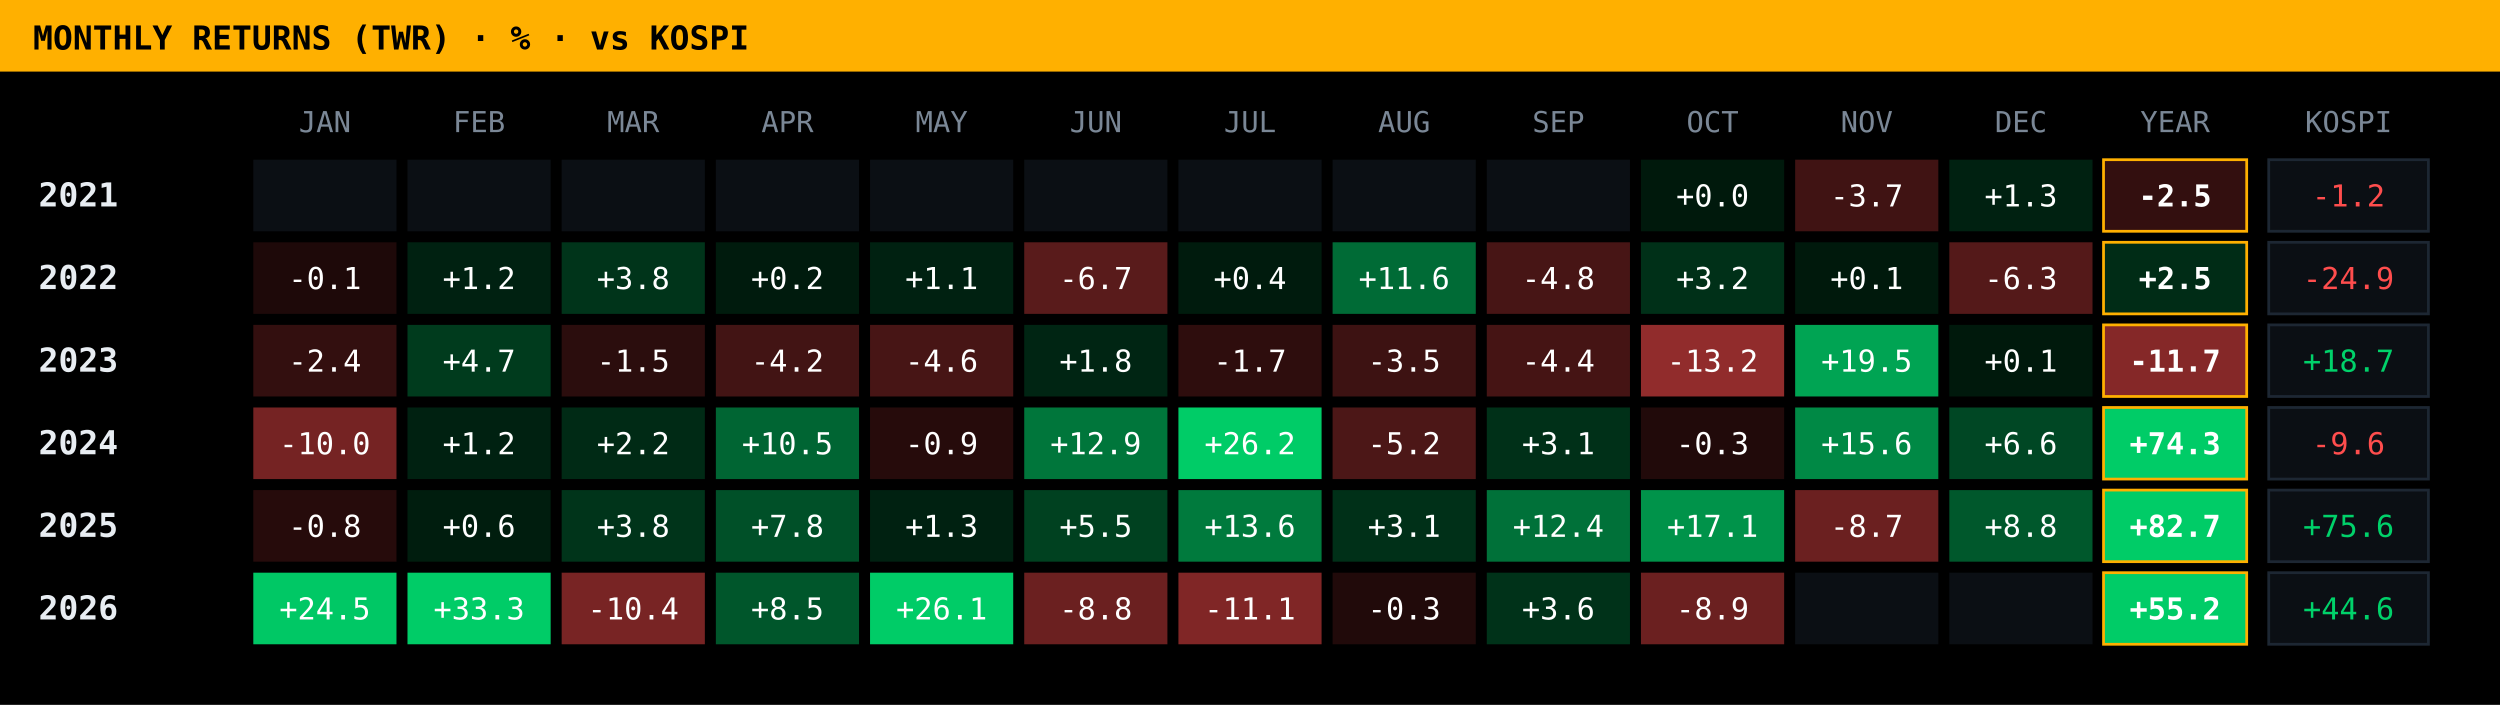
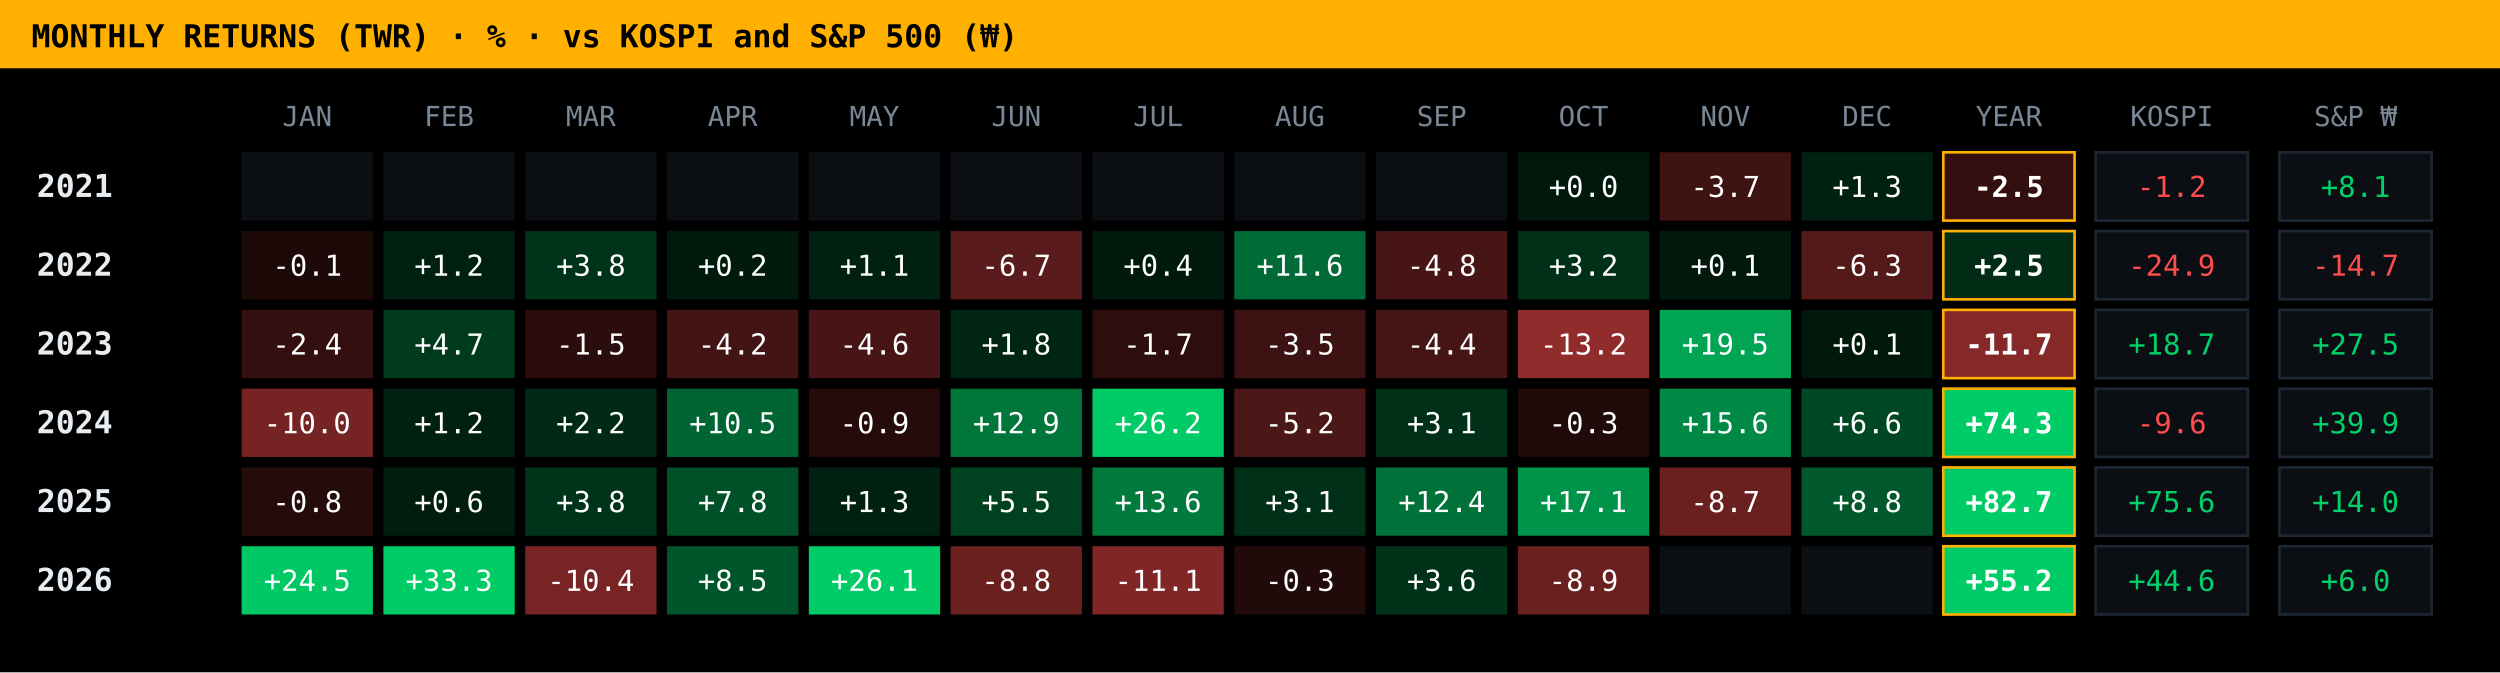
- <svg xmlns="http://www.w3.org/2000/svg" viewBox="0 0 908 256" width="908" height="256" font-family="JetBrains Mono,Consolas,Menlo,monospace">
-   <rect width="908" height="256" fill="#000000" />
-   <rect width="908" height="26" fill="#ffb000" />
-   <text x="12" y="18" font-size="12" font-weight="700" fill="#000">MONTHLY RETURNS (TWR) · % · vs KOSPI</text>
-   <text x="118.0" y="48" font-size="10.5" fill="#7a8796" text-anchor="middle">JAN</text>
-   <text x="174.0" y="48" font-size="10.5" fill="#7a8796" text-anchor="middle">FEB</text>
-   <text x="230.0" y="48" font-size="10.5" fill="#7a8796" text-anchor="middle">MAR</text>
-   <text x="286.0" y="48" font-size="10.5" fill="#7a8796" text-anchor="middle">APR</text>
-   <text x="342.0" y="48" font-size="10.5" fill="#7a8796" text-anchor="middle">MAY</text>
-   <text x="398.0" y="48" font-size="10.5" fill="#7a8796" text-anchor="middle">JUN</text>
-   <text x="454.0" y="48" font-size="10.5" fill="#7a8796" text-anchor="middle">JUL</text>
-   <text x="510.0" y="48" font-size="10.5" fill="#7a8796" text-anchor="middle">AUG</text>
-   <text x="566.0" y="48" font-size="10.5" fill="#7a8796" text-anchor="middle">SEP</text>
-   <text x="622.0" y="48" font-size="10.5" fill="#7a8796" text-anchor="middle">OCT</text>
-   <text x="678.0" y="48" font-size="10.5" fill="#7a8796" text-anchor="middle">NOV</text>
-   <text x="734.0" y="48" font-size="10.5" fill="#7a8796" text-anchor="middle">DEC</text>
-   <text x="790.0" y="48" font-size="10.5" fill="#7a8796" text-anchor="middle">YEAR</text>
-   <text x="853" y="48" font-size="10.5" fill="#7a8796" text-anchor="middle">KOSPI</text>
+ <svg xmlns="http://www.w3.org/2000/svg" viewBox="0 0 952 256" width="952" height="256" font-family="JetBrains Mono,Consolas,Menlo,monospace">
+   <rect width="952" height="256" fill="#000000" />
+   <rect width="952" height="26" fill="#ffb000" />
+   <text x="12" y="18" font-size="12" font-weight="700" fill="#000">MONTHLY RETURNS (TWR) · % · vs KOSPI and S&amp;P 500 (₩)</text>
+   <text x="117.0" y="48" font-size="10.5" fill="#7a8796" text-anchor="middle">JAN</text>
+   <text x="171.0" y="48" font-size="10.5" fill="#7a8796" text-anchor="middle">FEB</text>
+   <text x="225.0" y="48" font-size="10.5" fill="#7a8796" text-anchor="middle">MAR</text>
+   <text x="279.0" y="48" font-size="10.5" fill="#7a8796" text-anchor="middle">APR</text>
+   <text x="333.0" y="48" font-size="10.5" fill="#7a8796" text-anchor="middle">MAY</text>
+   <text x="387.0" y="48" font-size="10.5" fill="#7a8796" text-anchor="middle">JUN</text>
+   <text x="441.0" y="48" font-size="10.5" fill="#7a8796" text-anchor="middle">JUL</text>
+   <text x="495.0" y="48" font-size="10.5" fill="#7a8796" text-anchor="middle">AUG</text>
+   <text x="549.0" y="48" font-size="10.5" fill="#7a8796" text-anchor="middle">SEP</text>
+   <text x="603.0" y="48" font-size="10.5" fill="#7a8796" text-anchor="middle">OCT</text>
+   <text x="657.0" y="48" font-size="10.5" fill="#7a8796" text-anchor="middle">NOV</text>
+   <text x="711.0" y="48" font-size="10.5" fill="#7a8796" text-anchor="middle">DEC</text>
+   <text x="765.0" y="48" font-size="10.5" fill="#7a8796" text-anchor="middle">YEAR</text>
+   <text x="827" y="48" font-size="10.5" fill="#7a8796" text-anchor="middle">KOSPI</text>
+   <text x="897" y="48" font-size="10.5" fill="#7a8796" text-anchor="middle">S&amp;P ₩</text>
  <text x="14" y="75" font-size="12" font-weight="700" fill="#e8edf2">2021</text>
-   <rect x="92" y="58" width="52" height="26" fill="#0b0f14" />
-   <rect x="148" y="58" width="52" height="26" fill="#0b0f14" />
-   <rect x="204" y="58" width="52" height="26" fill="#0b0f14" />
-   <rect x="260" y="58" width="52" height="26" fill="#0b0f14" />
-   <rect x="316" y="58" width="52" height="26" fill="#0b0f14" />
-   <rect x="372" y="58" width="52" height="26" fill="#0b0f14" />
-   <rect x="428" y="58" width="52" height="26" fill="#0b0f14" />
-   <rect x="484" y="58" width="52" height="26" fill="#0b0f14" />
-   <rect x="540" y="58" width="52" height="26" fill="#0b0f14" />
-   <rect x="596" y="58" width="52" height="26" fill="rgba(0,210,106,0.12)" stroke="none" />
-   <text x="622.0" y="75" font-size="11" font-weight="500" fill="#fff" text-anchor="middle">+0.0</text>
-   <rect x="652" y="58" width="52" height="26" fill="rgba(255,77,77,0.25)" stroke="none" />
-   <text x="678.0" y="75" font-size="11" font-weight="500" fill="#fff" text-anchor="middle">-3.7</text>
-   <rect x="708" y="58" width="52" height="26" fill="rgba(0,210,106,0.16)" stroke="none" />
-   <text x="734.0" y="75" font-size="11" font-weight="500" fill="#fff" text-anchor="middle">+1.3</text>
-   <rect x="764" y="58" width="52" height="26" fill="rgba(255,77,77,0.20)" stroke="#ffb000" />
-   <text x="790.0" y="75" font-size="11" font-weight="700" fill="#fff" text-anchor="middle">-2.5</text>
-   <rect x="824" y="58" width="58" height="26" fill="#0b0f14" stroke="#1d2733" />
-   <text x="853" y="75" font-size="11" fill="#ff4d4d" text-anchor="middle">-1.2</text>
+   <rect x="92" y="58" width="50" height="26" fill="#0b0f14" />
+   <rect x="146" y="58" width="50" height="26" fill="#0b0f14" />
+   <rect x="200" y="58" width="50" height="26" fill="#0b0f14" />
+   <rect x="254" y="58" width="50" height="26" fill="#0b0f14" />
+   <rect x="308" y="58" width="50" height="26" fill="#0b0f14" />
+   <rect x="362" y="58" width="50" height="26" fill="#0b0f14" />
+   <rect x="416" y="58" width="50" height="26" fill="#0b0f14" />
+   <rect x="470" y="58" width="50" height="26" fill="#0b0f14" />
+   <rect x="524" y="58" width="50" height="26" fill="#0b0f14" />
+   <rect x="578" y="58" width="50" height="26" fill="rgba(0,210,106,0.12)" stroke="none" />
+   <text x="603.0" y="75" font-size="11" font-weight="500" fill="#fff" text-anchor="middle">+0.0</text>
+   <rect x="632" y="58" width="50" height="26" fill="rgba(255,77,77,0.25)" stroke="none" />
+   <text x="657.0" y="75" font-size="11" font-weight="500" fill="#fff" text-anchor="middle">-3.7</text>
+   <rect x="686" y="58" width="50" height="26" fill="rgba(0,210,106,0.16)" stroke="none" />
+   <text x="711.0" y="75" font-size="11" font-weight="500" fill="#fff" text-anchor="middle">+1.3</text>
+   <rect x="740" y="58" width="50" height="26" fill="rgba(255,77,77,0.20)" stroke="#ffb000" />
+   <text x="765.0" y="75" font-size="11" font-weight="700" fill="#fff" text-anchor="middle">-2.5</text>
+   <rect x="798" y="58" width="58" height="26" fill="#0b0f14" stroke="#1d2733" />
+   <text x="827" y="75" font-size="11" fill="#ff4d4d" text-anchor="middle">-1.2</text>
+   <rect x="868" y="58" width="58" height="26" fill="#0b0f14" stroke="#1d2733" />
+   <text x="897" y="75" font-size="11" fill="#00d26a" text-anchor="middle">+8.1</text>
  <text x="14" y="105" font-size="12" font-weight="700" fill="#e8edf2">2022</text>
-   <rect x="92" y="88" width="52" height="26" fill="rgba(255,77,77,0.12)" stroke="none" />
-   <text x="118.0" y="105" font-size="11" font-weight="500" fill="#fff" text-anchor="middle">-0.1</text>
-   <rect x="148" y="88" width="52" height="26" fill="rgba(0,210,106,0.16)" stroke="none" />
-   <text x="174.0" y="105" font-size="11" font-weight="500" fill="#fff" text-anchor="middle">+1.2</text>
-   <rect x="204" y="88" width="52" height="26" fill="rgba(0,210,106,0.25)" stroke="none" />
-   <text x="230.0" y="105" font-size="11" font-weight="500" fill="#fff" text-anchor="middle">+3.8</text>
-   <rect x="260" y="88" width="52" height="26" fill="rgba(0,210,106,0.13)" stroke="none" />
-   <text x="286.0" y="105" font-size="11" font-weight="500" fill="#fff" text-anchor="middle">+0.2</text>
-   <rect x="316" y="88" width="52" height="26" fill="rgba(0,210,106,0.16)" stroke="none" />
-   <text x="342.0" y="105" font-size="11" font-weight="500" fill="#fff" text-anchor="middle">+1.1</text>
-   <rect x="372" y="88" width="52" height="26" fill="rgba(255,77,77,0.35)" stroke="none" />
-   <text x="398.0" y="105" font-size="11" font-weight="500" fill="#fff" text-anchor="middle">-6.7</text>
-   <rect x="428" y="88" width="52" height="26" fill="rgba(0,210,106,0.13)" stroke="none" />
-   <text x="454.0" y="105" font-size="11" font-weight="500" fill="#fff" text-anchor="middle">+0.4</text>
-   <rect x="484" y="88" width="52" height="26" fill="rgba(0,210,106,0.51)" stroke="none" />
-   <text x="510.0" y="105" font-size="11" font-weight="500" fill="#fff" text-anchor="middle">+11.6</text>
-   <rect x="540" y="88" width="52" height="26" fill="rgba(255,77,77,0.28)" stroke="none" />
-   <text x="566.0" y="105" font-size="11" font-weight="500" fill="#fff" text-anchor="middle">-4.8</text>
-   <rect x="596" y="88" width="52" height="26" fill="rgba(0,210,106,0.23)" stroke="none" />
-   <text x="622.0" y="105" font-size="11" font-weight="500" fill="#fff" text-anchor="middle">+3.2</text>
-   <rect x="652" y="88" width="52" height="26" fill="rgba(0,210,106,0.12)" stroke="none" />
-   <text x="678.0" y="105" font-size="11" font-weight="500" fill="#fff" text-anchor="middle">+0.1</text>
-   <rect x="708" y="88" width="52" height="26" fill="rgba(255,77,77,0.33)" stroke="none" />
-   <text x="734.0" y="105" font-size="11" font-weight="500" fill="#fff" text-anchor="middle">-6.3</text>
-   <rect x="764" y="88" width="52" height="26" fill="rgba(0,210,106,0.21)" stroke="#ffb000" />
-   <text x="790.0" y="105" font-size="11" font-weight="700" fill="#fff" text-anchor="middle">+2.5</text>
-   <rect x="824" y="88" width="58" height="26" fill="#0b0f14" stroke="#1d2733" />
-   <text x="853" y="105" font-size="11" fill="#ff4d4d" text-anchor="middle">-24.9</text>
+   <rect x="92" y="88" width="50" height="26" fill="rgba(255,77,77,0.12)" stroke="none" />
+   <text x="117.0" y="105" font-size="11" font-weight="500" fill="#fff" text-anchor="middle">-0.1</text>
+   <rect x="146" y="88" width="50" height="26" fill="rgba(0,210,106,0.16)" stroke="none" />
+   <text x="171.0" y="105" font-size="11" font-weight="500" fill="#fff" text-anchor="middle">+1.2</text>
+   <rect x="200" y="88" width="50" height="26" fill="rgba(0,210,106,0.25)" stroke="none" />
+   <text x="225.0" y="105" font-size="11" font-weight="500" fill="#fff" text-anchor="middle">+3.8</text>
+   <rect x="254" y="88" width="50" height="26" fill="rgba(0,210,106,0.13)" stroke="none" />
+   <text x="279.0" y="105" font-size="11" font-weight="500" fill="#fff" text-anchor="middle">+0.2</text>
+   <rect x="308" y="88" width="50" height="26" fill="rgba(0,210,106,0.16)" stroke="none" />
+   <text x="333.0" y="105" font-size="11" font-weight="500" fill="#fff" text-anchor="middle">+1.1</text>
+   <rect x="362" y="88" width="50" height="26" fill="rgba(255,77,77,0.35)" stroke="none" />
+   <text x="387.0" y="105" font-size="11" font-weight="500" fill="#fff" text-anchor="middle">-6.7</text>
+   <rect x="416" y="88" width="50" height="26" fill="rgba(0,210,106,0.13)" stroke="none" />
+   <text x="441.0" y="105" font-size="11" font-weight="500" fill="#fff" text-anchor="middle">+0.4</text>
+   <rect x="470" y="88" width="50" height="26" fill="rgba(0,210,106,0.51)" stroke="none" />
+   <text x="495.0" y="105" font-size="11" font-weight="500" fill="#fff" text-anchor="middle">+11.6</text>
+   <rect x="524" y="88" width="50" height="26" fill="rgba(255,77,77,0.28)" stroke="none" />
+   <text x="549.0" y="105" font-size="11" font-weight="500" fill="#fff" text-anchor="middle">-4.8</text>
+   <rect x="578" y="88" width="50" height="26" fill="rgba(0,210,106,0.23)" stroke="none" />
+   <text x="603.0" y="105" font-size="11" font-weight="500" fill="#fff" text-anchor="middle">+3.2</text>
+   <rect x="632" y="88" width="50" height="26" fill="rgba(0,210,106,0.12)" stroke="none" />
+   <text x="657.0" y="105" font-size="11" font-weight="500" fill="#fff" text-anchor="middle">+0.1</text>
+   <rect x="686" y="88" width="50" height="26" fill="rgba(255,77,77,0.33)" stroke="none" />
+   <text x="711.0" y="105" font-size="11" font-weight="500" fill="#fff" text-anchor="middle">-6.3</text>
+   <rect x="740" y="88" width="50" height="26" fill="rgba(0,210,106,0.21)" stroke="#ffb000" />
+   <text x="765.0" y="105" font-size="11" font-weight="700" fill="#fff" text-anchor="middle">+2.5</text>
+   <rect x="798" y="88" width="58" height="26" fill="#0b0f14" stroke="#1d2733" />
+   <text x="827" y="105" font-size="11" fill="#ff4d4d" text-anchor="middle">-24.9</text>
+   <rect x="868" y="88" width="58" height="26" fill="#0b0f14" stroke="#1d2733" />
+   <text x="897" y="105" font-size="11" fill="#ff4d4d" text-anchor="middle">-14.7</text>
  <text x="14" y="135" font-size="12" font-weight="700" fill="#e8edf2">2023</text>
-   <rect x="92" y="118" width="52" height="26" fill="rgba(255,77,77,0.20)" stroke="none" />
-   <text x="118.0" y="135" font-size="11" font-weight="500" fill="#fff" text-anchor="middle">-2.4</text>
-   <rect x="148" y="118" width="52" height="26" fill="rgba(0,210,106,0.28)" stroke="none" />
-   <text x="174.0" y="135" font-size="11" font-weight="500" fill="#fff" text-anchor="middle">+4.7</text>
-   <rect x="204" y="118" width="52" height="26" fill="rgba(255,77,77,0.17)" stroke="none" />
-   <text x="230.0" y="135" font-size="11" font-weight="500" fill="#fff" text-anchor="middle">-1.5</text>
-   <rect x="260" y="118" width="52" height="26" fill="rgba(255,77,77,0.26)" stroke="none" />
-   <text x="286.0" y="135" font-size="11" font-weight="500" fill="#fff" text-anchor="middle">-4.2</text>
-   <rect x="316" y="118" width="52" height="26" fill="rgba(255,77,77,0.28)" stroke="none" />
-   <text x="342.0" y="135" font-size="11" font-weight="500" fill="#fff" text-anchor="middle">-4.6</text>
-   <rect x="372" y="118" width="52" height="26" fill="rgba(0,210,106,0.18)" stroke="none" />
-   <text x="398.0" y="135" font-size="11" font-weight="500" fill="#fff" text-anchor="middle">+1.8</text>
-   <rect x="428" y="118" width="52" height="26" fill="rgba(255,77,77,0.18)" stroke="none" />
-   <text x="454.0" y="135" font-size="11" font-weight="500" fill="#fff" text-anchor="middle">-1.7</text>
-   <rect x="484" y="118" width="52" height="26" fill="rgba(255,77,77,0.24)" stroke="none" />
-   <text x="510.0" y="135" font-size="11" font-weight="500" fill="#fff" text-anchor="middle">-3.5</text>
-   <rect x="540" y="118" width="52" height="26" fill="rgba(255,77,77,0.27)" stroke="none" />
-   <text x="566.0" y="135" font-size="11" font-weight="500" fill="#fff" text-anchor="middle">-4.4</text>
-   <rect x="596" y="118" width="52" height="26" fill="rgba(255,77,77,0.57)" stroke="none" />
-   <text x="622.0" y="135" font-size="11" font-weight="500" fill="#fff" text-anchor="middle">-13.2</text>
-   <rect x="652" y="118" width="52" height="26" fill="rgba(0,210,106,0.78)" stroke="none" />
-   <text x="678.0" y="135" font-size="11" font-weight="500" fill="#fff" text-anchor="middle">+19.5</text>
-   <rect x="708" y="118" width="52" height="26" fill="rgba(0,210,106,0.12)" stroke="none" />
-   <text x="734.0" y="135" font-size="11" font-weight="500" fill="#fff" text-anchor="middle">+0.1</text>
-   <rect x="764" y="118" width="52" height="26" fill="rgba(255,77,77,0.52)" stroke="#ffb000" />
-   <text x="790.0" y="135" font-size="11" font-weight="700" fill="#fff" text-anchor="middle">-11.7</text>
-   <rect x="824" y="118" width="58" height="26" fill="#0b0f14" stroke="#1d2733" />
-   <text x="853" y="135" font-size="11" fill="#00d26a" text-anchor="middle">+18.7</text>
+   <rect x="92" y="118" width="50" height="26" fill="rgba(255,77,77,0.20)" stroke="none" />
+   <text x="117.0" y="135" font-size="11" font-weight="500" fill="#fff" text-anchor="middle">-2.4</text>
+   <rect x="146" y="118" width="50" height="26" fill="rgba(0,210,106,0.28)" stroke="none" />
+   <text x="171.0" y="135" font-size="11" font-weight="500" fill="#fff" text-anchor="middle">+4.7</text>
+   <rect x="200" y="118" width="50" height="26" fill="rgba(255,77,77,0.17)" stroke="none" />
+   <text x="225.0" y="135" font-size="11" font-weight="500" fill="#fff" text-anchor="middle">-1.5</text>
+   <rect x="254" y="118" width="50" height="26" fill="rgba(255,77,77,0.26)" stroke="none" />
+   <text x="279.0" y="135" font-size="11" font-weight="500" fill="#fff" text-anchor="middle">-4.2</text>
+   <rect x="308" y="118" width="50" height="26" fill="rgba(255,77,77,0.28)" stroke="none" />
+   <text x="333.0" y="135" font-size="11" font-weight="500" fill="#fff" text-anchor="middle">-4.6</text>
+   <rect x="362" y="118" width="50" height="26" fill="rgba(0,210,106,0.18)" stroke="none" />
+   <text x="387.0" y="135" font-size="11" font-weight="500" fill="#fff" text-anchor="middle">+1.8</text>
+   <rect x="416" y="118" width="50" height="26" fill="rgba(255,77,77,0.18)" stroke="none" />
+   <text x="441.0" y="135" font-size="11" font-weight="500" fill="#fff" text-anchor="middle">-1.7</text>
+   <rect x="470" y="118" width="50" height="26" fill="rgba(255,77,77,0.24)" stroke="none" />
+   <text x="495.0" y="135" font-size="11" font-weight="500" fill="#fff" text-anchor="middle">-3.5</text>
+   <rect x="524" y="118" width="50" height="26" fill="rgba(255,77,77,0.27)" stroke="none" />
+   <text x="549.0" y="135" font-size="11" font-weight="500" fill="#fff" text-anchor="middle">-4.4</text>
+   <rect x="578" y="118" width="50" height="26" fill="rgba(255,77,77,0.57)" stroke="none" />
+   <text x="603.0" y="135" font-size="11" font-weight="500" fill="#fff" text-anchor="middle">-13.2</text>
+   <rect x="632" y="118" width="50" height="26" fill="rgba(0,210,106,0.78)" stroke="none" />
+   <text x="657.0" y="135" font-size="11" font-weight="500" fill="#fff" text-anchor="middle">+19.5</text>
+   <rect x="686" y="118" width="50" height="26" fill="rgba(0,210,106,0.12)" stroke="none" />
+   <text x="711.0" y="135" font-size="11" font-weight="500" fill="#fff" text-anchor="middle">+0.1</text>
+   <rect x="740" y="118" width="50" height="26" fill="rgba(255,77,77,0.52)" stroke="#ffb000" />
+   <text x="765.0" y="135" font-size="11" font-weight="700" fill="#fff" text-anchor="middle">-11.7</text>
+   <rect x="798" y="118" width="58" height="26" fill="#0b0f14" stroke="#1d2733" />
+   <text x="827" y="135" font-size="11" fill="#00d26a" text-anchor="middle">+18.7</text>
+   <rect x="868" y="118" width="58" height="26" fill="#0b0f14" stroke="#1d2733" />
+   <text x="897" y="135" font-size="11" fill="#00d26a" text-anchor="middle">+27.5</text>
  <text x="14" y="165" font-size="12" font-weight="700" fill="#e8edf2">2024</text>
-   <rect x="92" y="148" width="52" height="26" fill="rgba(255,77,77,0.46)" stroke="none" />
-   <text x="118.0" y="165" font-size="11" font-weight="500" fill="#fff" text-anchor="middle">-10.0</text>
-   <rect x="148" y="148" width="52" height="26" fill="rgba(0,210,106,0.16)" stroke="none" />
-   <text x="174.0" y="165" font-size="11" font-weight="500" fill="#fff" text-anchor="middle">+1.2</text>
-   <rect x="204" y="148" width="52" height="26" fill="rgba(0,210,106,0.20)" stroke="none" />
-   <text x="230.0" y="165" font-size="11" font-weight="500" fill="#fff" text-anchor="middle">+2.2</text>
-   <rect x="260" y="148" width="52" height="26" fill="rgba(0,210,106,0.48)" stroke="none" />
-   <text x="286.0" y="165" font-size="11" font-weight="500" fill="#fff" text-anchor="middle">+10.5</text>
-   <rect x="316" y="148" width="52" height="26" fill="rgba(255,77,77,0.15)" stroke="none" />
-   <text x="342.0" y="165" font-size="11" font-weight="500" fill="#fff" text-anchor="middle">-0.9</text>
-   <rect x="372" y="148" width="52" height="26" fill="rgba(0,210,106,0.56)" stroke="none" />
-   <text x="398.0" y="165" font-size="11" font-weight="500" fill="#fff" text-anchor="middle">+12.9</text>
-   <rect x="428" y="148" width="52" height="26" fill="rgba(0,210,106,0.97)" stroke="none" />
-   <text x="454.0" y="165" font-size="11" font-weight="500" fill="#fff" text-anchor="middle">+26.2</text>
-   <rect x="484" y="148" width="52" height="26" fill="rgba(255,77,77,0.30)" stroke="none" />
-   <text x="510.0" y="165" font-size="11" font-weight="500" fill="#fff" text-anchor="middle">-5.2</text>
-   <rect x="540" y="148" width="52" height="26" fill="rgba(0,210,106,0.23)" stroke="none" />
-   <text x="566.0" y="165" font-size="11" font-weight="500" fill="#fff" text-anchor="middle">+3.1</text>
-   <rect x="596" y="148" width="52" height="26" fill="rgba(255,77,77,0.13)" stroke="none" />
-   <text x="622.0" y="165" font-size="11" font-weight="500" fill="#fff" text-anchor="middle">-0.3</text>
-   <rect x="652" y="148" width="52" height="26" fill="rgba(0,210,106,0.65)" stroke="none" />
-   <text x="678.0" y="165" font-size="11" font-weight="500" fill="#fff" text-anchor="middle">+15.6</text>
-   <rect x="708" y="148" width="52" height="26" fill="rgba(0,210,106,0.34)" stroke="none" />
-   <text x="734.0" y="165" font-size="11" font-weight="500" fill="#fff" text-anchor="middle">+6.6</text>
-   <rect x="764" y="148" width="52" height="26" fill="rgba(0,210,106,0.97)" stroke="#ffb000" />
-   <text x="790.0" y="165" font-size="11" font-weight="700" fill="#fff" text-anchor="middle">+74.3</text>
-   <rect x="824" y="148" width="58" height="26" fill="#0b0f14" stroke="#1d2733" />
-   <text x="853" y="165" font-size="11" fill="#ff4d4d" text-anchor="middle">-9.6</text>
+   <rect x="92" y="148" width="50" height="26" fill="rgba(255,77,77,0.46)" stroke="none" />
+   <text x="117.0" y="165" font-size="11" font-weight="500" fill="#fff" text-anchor="middle">-10.0</text>
+   <rect x="146" y="148" width="50" height="26" fill="rgba(0,210,106,0.16)" stroke="none" />
+   <text x="171.0" y="165" font-size="11" font-weight="500" fill="#fff" text-anchor="middle">+1.2</text>
+   <rect x="200" y="148" width="50" height="26" fill="rgba(0,210,106,0.20)" stroke="none" />
+   <text x="225.0" y="165" font-size="11" font-weight="500" fill="#fff" text-anchor="middle">+2.2</text>
+   <rect x="254" y="148" width="50" height="26" fill="rgba(0,210,106,0.48)" stroke="none" />
+   <text x="279.0" y="165" font-size="11" font-weight="500" fill="#fff" text-anchor="middle">+10.5</text>
+   <rect x="308" y="148" width="50" height="26" fill="rgba(255,77,77,0.15)" stroke="none" />
+   <text x="333.0" y="165" font-size="11" font-weight="500" fill="#fff" text-anchor="middle">-0.9</text>
+   <rect x="362" y="148" width="50" height="26" fill="rgba(0,210,106,0.56)" stroke="none" />
+   <text x="387.0" y="165" font-size="11" font-weight="500" fill="#fff" text-anchor="middle">+12.9</text>
+   <rect x="416" y="148" width="50" height="26" fill="rgba(0,210,106,0.97)" stroke="none" />
+   <text x="441.0" y="165" font-size="11" font-weight="500" fill="#fff" text-anchor="middle">+26.2</text>
+   <rect x="470" y="148" width="50" height="26" fill="rgba(255,77,77,0.30)" stroke="none" />
+   <text x="495.0" y="165" font-size="11" font-weight="500" fill="#fff" text-anchor="middle">-5.2</text>
+   <rect x="524" y="148" width="50" height="26" fill="rgba(0,210,106,0.23)" stroke="none" />
+   <text x="549.0" y="165" font-size="11" font-weight="500" fill="#fff" text-anchor="middle">+3.1</text>
+   <rect x="578" y="148" width="50" height="26" fill="rgba(255,77,77,0.13)" stroke="none" />
+   <text x="603.0" y="165" font-size="11" font-weight="500" fill="#fff" text-anchor="middle">-0.3</text>
+   <rect x="632" y="148" width="50" height="26" fill="rgba(0,210,106,0.65)" stroke="none" />
+   <text x="657.0" y="165" font-size="11" font-weight="500" fill="#fff" text-anchor="middle">+15.6</text>
+   <rect x="686" y="148" width="50" height="26" fill="rgba(0,210,106,0.34)" stroke="none" />
+   <text x="711.0" y="165" font-size="11" font-weight="500" fill="#fff" text-anchor="middle">+6.6</text>
+   <rect x="740" y="148" width="50" height="26" fill="rgba(0,210,106,0.97)" stroke="#ffb000" />
+   <text x="765.0" y="165" font-size="11" font-weight="700" fill="#fff" text-anchor="middle">+74.3</text>
+   <rect x="798" y="148" width="58" height="26" fill="#0b0f14" stroke="#1d2733" />
+   <text x="827" y="165" font-size="11" fill="#ff4d4d" text-anchor="middle">-9.6</text>
+   <rect x="868" y="148" width="58" height="26" fill="#0b0f14" stroke="#1d2733" />
+   <text x="897" y="165" font-size="11" fill="#00d26a" text-anchor="middle">+39.9</text>
  <text x="14" y="195" font-size="12" font-weight="700" fill="#e8edf2">2025</text>
-   <rect x="92" y="178" width="52" height="26" fill="rgba(255,77,77,0.15)" stroke="none" />
-   <text x="118.0" y="195" font-size="11" font-weight="500" fill="#fff" text-anchor="middle">-0.8</text>
-   <rect x="148" y="178" width="52" height="26" fill="rgba(0,210,106,0.14)" stroke="none" />
-   <text x="174.0" y="195" font-size="11" font-weight="500" fill="#fff" text-anchor="middle">+0.6</text>
-   <rect x="204" y="178" width="52" height="26" fill="rgba(0,210,106,0.25)" stroke="none" />
-   <text x="230.0" y="195" font-size="11" font-weight="500" fill="#fff" text-anchor="middle">+3.8</text>
-   <rect x="260" y="178" width="52" height="26" fill="rgba(0,210,106,0.38)" stroke="none" />
-   <text x="286.0" y="195" font-size="11" font-weight="500" fill="#fff" text-anchor="middle">+7.8</text>
-   <rect x="316" y="178" width="52" height="26" fill="rgba(0,210,106,0.16)" stroke="none" />
-   <text x="342.0" y="195" font-size="11" font-weight="500" fill="#fff" text-anchor="middle">+1.3</text>
-   <rect x="372" y="178" width="52" height="26" fill="rgba(0,210,106,0.31)" stroke="none" />
-   <text x="398.0" y="195" font-size="11" font-weight="500" fill="#fff" text-anchor="middle">+5.5</text>
-   <rect x="428" y="178" width="52" height="26" fill="rgba(0,210,106,0.58)" stroke="none" />
-   <text x="454.0" y="195" font-size="11" font-weight="500" fill="#fff" text-anchor="middle">+13.6</text>
-   <rect x="484" y="178" width="52" height="26" fill="rgba(0,210,106,0.23)" stroke="none" />
-   <text x="510.0" y="195" font-size="11" font-weight="500" fill="#fff" text-anchor="middle">+3.1</text>
-   <rect x="540" y="178" width="52" height="26" fill="rgba(0,210,106,0.54)" stroke="none" />
-   <text x="566.0" y="195" font-size="11" font-weight="500" fill="#fff" text-anchor="middle">+12.4</text>
-   <rect x="596" y="178" width="52" height="26" fill="rgba(0,210,106,0.70)" stroke="none" />
-   <text x="622.0" y="195" font-size="11" font-weight="500" fill="#fff" text-anchor="middle">+17.1</text>
-   <rect x="652" y="178" width="52" height="26" fill="rgba(255,77,77,0.42)" stroke="none" />
-   <text x="678.0" y="195" font-size="11" font-weight="500" fill="#fff" text-anchor="middle">-8.7</text>
-   <rect x="708" y="178" width="52" height="26" fill="rgba(0,210,106,0.42)" stroke="none" />
-   <text x="734.0" y="195" font-size="11" font-weight="500" fill="#fff" text-anchor="middle">+8.8</text>
-   <rect x="764" y="178" width="52" height="26" fill="rgba(0,210,106,0.97)" stroke="#ffb000" />
-   <text x="790.0" y="195" font-size="11" font-weight="700" fill="#fff" text-anchor="middle">+82.7</text>
-   <rect x="824" y="178" width="58" height="26" fill="#0b0f14" stroke="#1d2733" />
-   <text x="853" y="195" font-size="11" fill="#00d26a" text-anchor="middle">+75.6</text>
+   <rect x="92" y="178" width="50" height="26" fill="rgba(255,77,77,0.15)" stroke="none" />
+   <text x="117.0" y="195" font-size="11" font-weight="500" fill="#fff" text-anchor="middle">-0.8</text>
+   <rect x="146" y="178" width="50" height="26" fill="rgba(0,210,106,0.14)" stroke="none" />
+   <text x="171.0" y="195" font-size="11" font-weight="500" fill="#fff" text-anchor="middle">+0.6</text>
+   <rect x="200" y="178" width="50" height="26" fill="rgba(0,210,106,0.25)" stroke="none" />
+   <text x="225.0" y="195" font-size="11" font-weight="500" fill="#fff" text-anchor="middle">+3.8</text>
+   <rect x="254" y="178" width="50" height="26" fill="rgba(0,210,106,0.38)" stroke="none" />
+   <text x="279.0" y="195" font-size="11" font-weight="500" fill="#fff" text-anchor="middle">+7.8</text>
+   <rect x="308" y="178" width="50" height="26" fill="rgba(0,210,106,0.16)" stroke="none" />
+   <text x="333.0" y="195" font-size="11" font-weight="500" fill="#fff" text-anchor="middle">+1.3</text>
+   <rect x="362" y="178" width="50" height="26" fill="rgba(0,210,106,0.31)" stroke="none" />
+   <text x="387.0" y="195" font-size="11" font-weight="500" fill="#fff" text-anchor="middle">+5.5</text>
+   <rect x="416" y="178" width="50" height="26" fill="rgba(0,210,106,0.58)" stroke="none" />
+   <text x="441.0" y="195" font-size="11" font-weight="500" fill="#fff" text-anchor="middle">+13.6</text>
+   <rect x="470" y="178" width="50" height="26" fill="rgba(0,210,106,0.23)" stroke="none" />
+   <text x="495.0" y="195" font-size="11" font-weight="500" fill="#fff" text-anchor="middle">+3.1</text>
+   <rect x="524" y="178" width="50" height="26" fill="rgba(0,210,106,0.54)" stroke="none" />
+   <text x="549.0" y="195" font-size="11" font-weight="500" fill="#fff" text-anchor="middle">+12.4</text>
+   <rect x="578" y="178" width="50" height="26" fill="rgba(0,210,106,0.70)" stroke="none" />
+   <text x="603.0" y="195" font-size="11" font-weight="500" fill="#fff" text-anchor="middle">+17.1</text>
+   <rect x="632" y="178" width="50" height="26" fill="rgba(255,77,77,0.42)" stroke="none" />
+   <text x="657.0" y="195" font-size="11" font-weight="500" fill="#fff" text-anchor="middle">-8.7</text>
+   <rect x="686" y="178" width="50" height="26" fill="rgba(0,210,106,0.42)" stroke="none" />
+   <text x="711.0" y="195" font-size="11" font-weight="500" fill="#fff" text-anchor="middle">+8.8</text>
+   <rect x="740" y="178" width="50" height="26" fill="rgba(0,210,106,0.97)" stroke="#ffb000" />
+   <text x="765.0" y="195" font-size="11" font-weight="700" fill="#fff" text-anchor="middle">+82.7</text>
+   <rect x="798" y="178" width="58" height="26" fill="#0b0f14" stroke="#1d2733" />
+   <text x="827" y="195" font-size="11" fill="#00d26a" text-anchor="middle">+75.6</text>
+   <rect x="868" y="178" width="58" height="26" fill="#0b0f14" stroke="#1d2733" />
+   <text x="897" y="195" font-size="11" fill="#00d26a" text-anchor="middle">+14.0</text>
  <text x="14" y="225" font-size="12" font-weight="700" fill="#e8edf2">2026</text>
-   <rect x="92" y="208" width="52" height="26" fill="rgba(0,210,106,0.95)" stroke="none" />
-   <text x="118.0" y="225" font-size="11" font-weight="500" fill="#fff" text-anchor="middle">+24.5</text>
-   <rect x="148" y="208" width="52" height="26" fill="rgba(0,210,106,0.97)" stroke="none" />
-   <text x="174.0" y="225" font-size="11" font-weight="500" fill="#fff" text-anchor="middle">+33.3</text>
-   <rect x="204" y="208" width="52" height="26" fill="rgba(255,77,77,0.47)" stroke="none" />
-   <text x="230.0" y="225" font-size="11" font-weight="500" fill="#fff" text-anchor="middle">-10.4</text>
-   <rect x="260" y="208" width="52" height="26" fill="rgba(0,210,106,0.41)" stroke="none" />
-   <text x="286.0" y="225" font-size="11" font-weight="500" fill="#fff" text-anchor="middle">+8.5</text>
-   <rect x="316" y="208" width="52" height="26" fill="rgba(0,210,106,0.97)" stroke="none" />
-   <text x="342.0" y="225" font-size="11" font-weight="500" fill="#fff" text-anchor="middle">+26.1</text>
-   <rect x="372" y="208" width="52" height="26" fill="rgba(255,77,77,0.42)" stroke="none" />
-   <text x="398.0" y="225" font-size="11" font-weight="500" fill="#fff" text-anchor="middle">-8.8</text>
-   <rect x="428" y="208" width="52" height="26" fill="rgba(255,77,77,0.50)" stroke="none" />
-   <text x="454.0" y="225" font-size="11" font-weight="500" fill="#fff" text-anchor="middle">-11.1</text>
-   <rect x="484" y="208" width="52" height="26" fill="rgba(255,77,77,0.13)" stroke="none" />
-   <text x="510.0" y="225" font-size="11" font-weight="500" fill="#fff" text-anchor="middle">-0.3</text>
-   <rect x="540" y="208" width="52" height="26" fill="rgba(0,210,106,0.24)" stroke="none" />
-   <text x="566.0" y="225" font-size="11" font-weight="500" fill="#fff" text-anchor="middle">+3.6</text>
-   <rect x="596" y="208" width="52" height="26" fill="rgba(255,77,77,0.42)" stroke="none" />
-   <text x="622.0" y="225" font-size="11" font-weight="500" fill="#fff" text-anchor="middle">-8.9</text>
-   <rect x="652" y="208" width="52" height="26" fill="#0b0f14" />
-   <rect x="708" y="208" width="52" height="26" fill="#0b0f14" />
-   <rect x="764" y="208" width="52" height="26" fill="rgba(0,210,106,0.97)" stroke="#ffb000" />
-   <text x="790.0" y="225" font-size="11" font-weight="700" fill="#fff" text-anchor="middle">+55.2</text>
-   <rect x="824" y="208" width="58" height="26" fill="#0b0f14" stroke="#1d2733" />
-   <text x="853" y="225" font-size="11" fill="#00d26a" text-anchor="middle">+44.6</text>
+   <rect x="92" y="208" width="50" height="26" fill="rgba(0,210,106,0.95)" stroke="none" />
+   <text x="117.0" y="225" font-size="11" font-weight="500" fill="#fff" text-anchor="middle">+24.5</text>
+   <rect x="146" y="208" width="50" height="26" fill="rgba(0,210,106,0.97)" stroke="none" />
+   <text x="171.0" y="225" font-size="11" font-weight="500" fill="#fff" text-anchor="middle">+33.3</text>
+   <rect x="200" y="208" width="50" height="26" fill="rgba(255,77,77,0.47)" stroke="none" />
+   <text x="225.0" y="225" font-size="11" font-weight="500" fill="#fff" text-anchor="middle">-10.4</text>
+   <rect x="254" y="208" width="50" height="26" fill="rgba(0,210,106,0.41)" stroke="none" />
+   <text x="279.0" y="225" font-size="11" font-weight="500" fill="#fff" text-anchor="middle">+8.5</text>
+   <rect x="308" y="208" width="50" height="26" fill="rgba(0,210,106,0.97)" stroke="none" />
+   <text x="333.0" y="225" font-size="11" font-weight="500" fill="#fff" text-anchor="middle">+26.1</text>
+   <rect x="362" y="208" width="50" height="26" fill="rgba(255,77,77,0.42)" stroke="none" />
+   <text x="387.0" y="225" font-size="11" font-weight="500" fill="#fff" text-anchor="middle">-8.8</text>
+   <rect x="416" y="208" width="50" height="26" fill="rgba(255,77,77,0.50)" stroke="none" />
+   <text x="441.0" y="225" font-size="11" font-weight="500" fill="#fff" text-anchor="middle">-11.1</text>
+   <rect x="470" y="208" width="50" height="26" fill="rgba(255,77,77,0.13)" stroke="none" />
+   <text x="495.0" y="225" font-size="11" font-weight="500" fill="#fff" text-anchor="middle">-0.3</text>
+   <rect x="524" y="208" width="50" height="26" fill="rgba(0,210,106,0.24)" stroke="none" />
+   <text x="549.0" y="225" font-size="11" font-weight="500" fill="#fff" text-anchor="middle">+3.6</text>
+   <rect x="578" y="208" width="50" height="26" fill="rgba(255,77,77,0.42)" stroke="none" />
+   <text x="603.0" y="225" font-size="11" font-weight="500" fill="#fff" text-anchor="middle">-8.9</text>
+   <rect x="632" y="208" width="50" height="26" fill="#0b0f14" />
+   <rect x="686" y="208" width="50" height="26" fill="#0b0f14" />
+   <rect x="740" y="208" width="50" height="26" fill="rgba(0,210,106,0.97)" stroke="#ffb000" />
+   <text x="765.0" y="225" font-size="11" font-weight="700" fill="#fff" text-anchor="middle">+55.2</text>
+   <rect x="798" y="208" width="58" height="26" fill="#0b0f14" stroke="#1d2733" />
+   <text x="827" y="225" font-size="11" fill="#00d26a" text-anchor="middle">+44.6</text>
+   <rect x="868" y="208" width="58" height="26" fill="#0b0f14" stroke="#1d2733" />
+   <text x="897" y="225" font-size="11" fill="#00d26a" text-anchor="middle">+6.0</text>
</svg>
